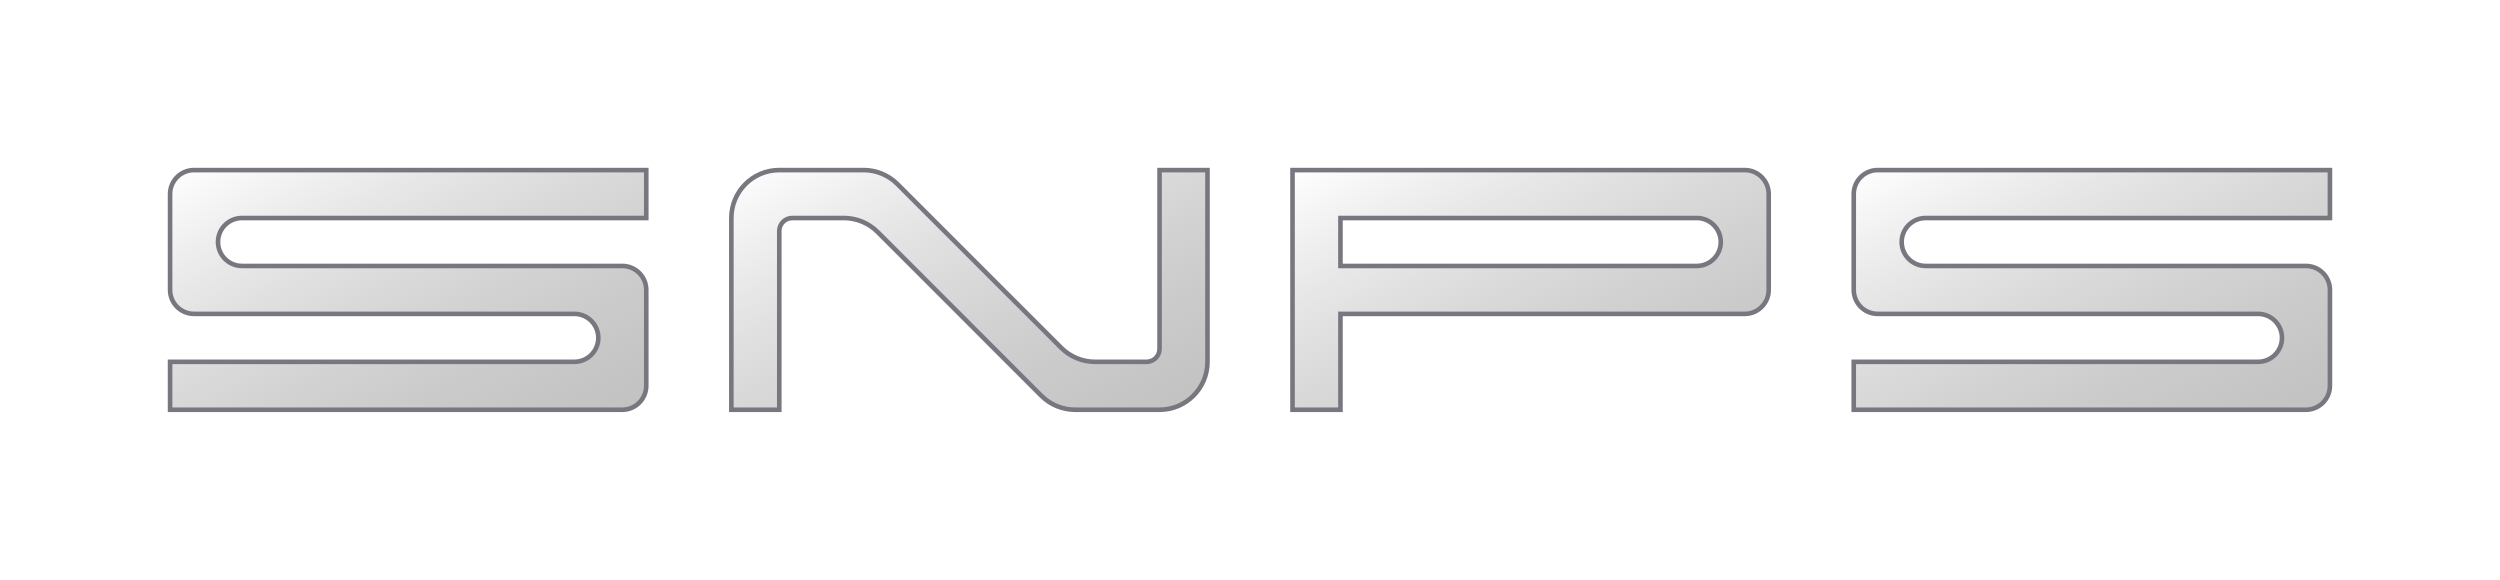
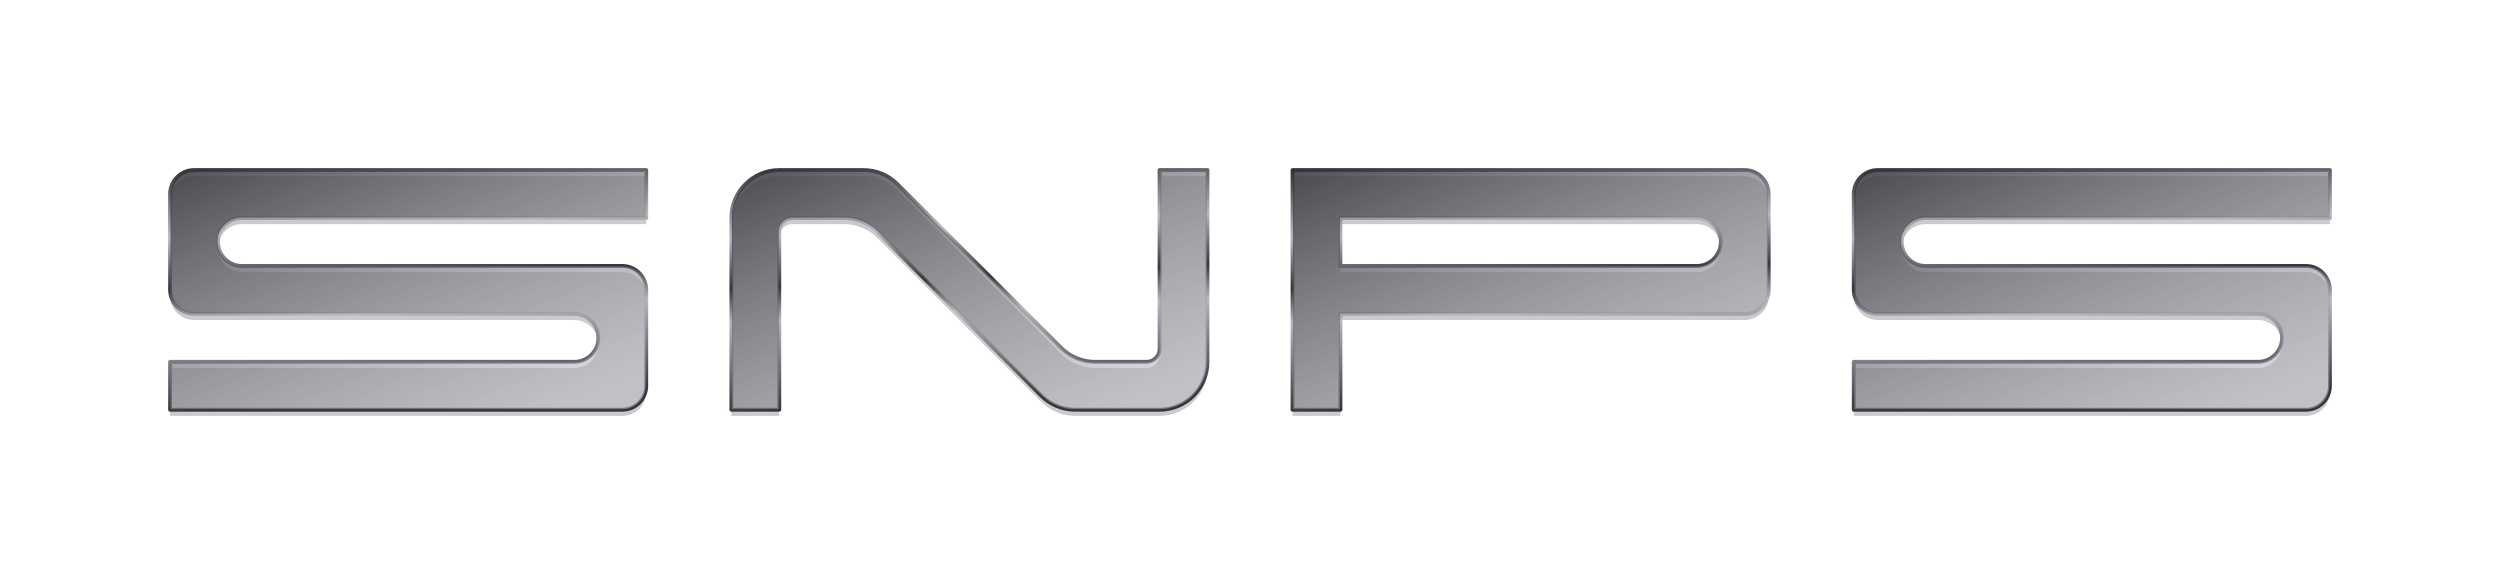
- <svg xmlns="http://www.w3.org/2000/svg" width="489.2" height="113.46" viewBox="0 0 489.2 113.46">
+ <svg xmlns="http://www.w3.org/2000/svg" width="489.200" height="113.460" viewBox="0 0 489.200 113.460">
  <defs>
-     <linearGradient id="silver" x2=".2" y2="1">
+     <linearGradient id="si-silver" x1="0" y1="0" x2=".18" y2="1">
      <stop stop-color="#fafafa" />
-       <stop offset=".2" stop-color="#5d5d5d" />
-       <stop offset=".46" stop-color="#f7f7f7" />
-       <stop offset=".52" stop-color="#777" />
-       <stop offset=".82" stop-color="#eee" />
-       <stop offset="1" stop-color="#b6b6b6" />
+       <stop offset=".18" stop-color="#77777c" />
+       <stop offset=".41" stop-color="#f8f8fa" />
+       <stop offset=".49" stop-color="#68686e" />
+       <stop offset=".7" stop-color="#dfdfe2" />
+       <stop offset="1" stop-color="#b2b2b8" />
    </linearGradient>
-     <linearGradient id="glass" x2="1" y2="1">
-       <stop stop-color="#55555d" stop-opacity=".9" />
-       <stop offset=".24" stop-color="#dddddd" stop-opacity=".3" />
-       <stop offset=".46" stop-color="#6a6a70" stop-opacity=".85" />
-       <stop offset=".56" stop-color="#eeeeee" stop-opacity=".2" />
-       <stop offset="1" stop-color="#686870" stop-opacity=".85" />
+     <linearGradient id="si-glass" x1="0" y1="0" x2=".24" y2="1">
+       <stop stop-color="#33333a" stop-opacity=".92" />
+       <stop offset=".16" stop-color="#b8b8c0" stop-opacity=".26" />
+       <stop offset=".4" stop-color="#33333a" stop-opacity=".12" />
+       <stop offset=".49" stop-color="#33333a" stop-opacity=".82" />
+       <stop offset=".56" stop-color="#b8b8c0" stop-opacity=".1" />
+       <stop offset=".82" stop-color="#33333a" stop-opacity=".15" />
+       <stop offset="1" stop-color="#33333a" stop-opacity=".8" />
    </linearGradient>
-     <linearGradient id="frost" x2="1" y2="1">
-       <stop stop-color="#fff" stop-opacity=".95" />
-       <stop offset="1" stop-color="#999" stop-opacity=".6" />
+     <linearGradient id="si-frost" x2=".8" y2="1">
+       <stop stop-color="#33333a" stop-opacity=".85" />
+       <stop offset="1" stop-color="#b8b8c0" stop-opacity=".5" />
+     </linearGradient>
+     <linearGradient id="si-edge" x2=".1" y2="1">
+       <stop stop-color="#33333a" />
+       <stop offset=".28" stop-color="#b8b8c0" />
+       <stop offset=".49" stop-color="#33333a" />
+       <stop offset=".63" stop-color="#b8b8c0" />
+       <stop offset="1" stop-color="#33333a" />
    </linearGradient>
  </defs>
-   <g color="#111111" fill="url(#frost)" stroke="#77777f" stroke-width=".9">
+   <g transform="translate(0 1.2)" fill="#111111" opacity=".22">
+     <path d="M117.08,42.66h9.38v-9.38H37.97c-2.59,0-4.69,2.1-4.69,4.69v18.76c0,2.59,2.1,4.69,4.69,4.69h4.69s69.73,0,69.73,0c2.59,0,4.69,2.1,4.69,4.69h0c0,2.59-2.1,4.69-4.69,4.69H42.66s-9.38,0-9.38,0v9.38h88.49c2.59,0,4.69-2.1,4.69-4.69v-18.76c0-2.59-2.1-4.69-4.69-4.69h-4.69s-69.73,0-69.73,0c-2.59,0-4.69-2.1-4.69-4.69h0c0-2.59,2.1-4.69,4.69-4.69h69.73Z" />
+     <path d="M226.9,33.28v34.98c0,1.4-1.14,2.54-2.54,2.54h-10.08c-2.49,0-4.87-.99-6.63-2.75l-6.63-6.63-6.64-6.63-12.13-12.13h0l-6.63-6.63c-1.76-1.76-4.14-2.75-6.63-2.75h-9.37s-7.13,0-7.13,0h0c-5.18,0-9.38,4.2-9.38,9.38h0s0,0,0,0v37.52h9.38v-34.98c0-1.4,1.14-2.54,2.54-2.54h10.09c2.49,0,4.87.99,6.63,2.75l16.01,16.01,6.63,6.64,2.74,2.74,6.63,6.63c1.76,1.76,4.14,2.75,6.63,2.75h9.39s7.12,0,7.12,0h0c5.18,0,9.38-4.2,9.38-9.38h0v-37.52h-9.38Z" />
+     <path d="M252.92,33.28v46.9h9.38v-18.76h79.11c2.59,0,4.69-2.1,4.69-4.69v-18.76c0-2.59-2.1-4.69-4.69-4.69h-88.49ZM332.03,52.04h-69.73v-9.38h69.73c2.59,0,4.69,2.1,4.69,4.69h0c0,2.59-2.1,4.69-4.69,4.69Z" />
+     <path d="M372.12,47.35h0c0,2.59,2.1,4.69,4.69,4.69h74.42c2.59,0,4.69,2.1,4.69,4.69v18.76c0,2.59-2.1,4.69-4.69,4.69h-88.49v-9.38h79.11c2.59,0,4.69-2.1,4.69-4.69h0c0-2.59-2.1-4.69-4.69-4.69h-74.42c-2.59,0-4.69-2.1-4.69-4.69v-18.76c0-2.59,2.1-4.69,4.69-4.69h88.49v9.38h-79.11c-2.59,0-4.69,2.1-4.69,4.69Z" />
+   </g>
+   <g fill="url(#si-frost)" stroke="url(#si-edge)" stroke-width=".75" stroke-linejoin="round" paint-order="stroke fill">
+     <path d="M117.08,42.66h9.38v-9.38H37.97c-2.59,0-4.69,2.1-4.69,4.69v18.76c0,2.59,2.1,4.69,4.69,4.69h4.69s69.73,0,69.73,0c2.59,0,4.69,2.1,4.69,4.69h0c0,2.59-2.1,4.69-4.69,4.69H42.66s-9.38,0-9.38,0v9.38h88.49c2.59,0,4.69-2.1,4.69-4.69v-18.76c0-2.59-2.1-4.69-4.69-4.69h-4.69s-69.73,0-69.73,0c-2.59,0-4.69-2.1-4.69-4.69h0c0-2.59,2.1-4.69,4.69-4.69h69.73Z" />
+     <path d="M226.9,33.28v34.98c0,1.4-1.14,2.54-2.54,2.54h-10.08c-2.49,0-4.87-.99-6.63-2.75l-6.63-6.63-6.64-6.63-12.13-12.13h0l-6.63-6.63c-1.76-1.76-4.14-2.75-6.63-2.75h-9.37s-7.13,0-7.13,0h0c-5.18,0-9.38,4.2-9.38,9.38h0s0,0,0,0v37.52h9.38v-34.98c0-1.4,1.14-2.54,2.54-2.54h10.09c2.49,0,4.87.99,6.63,2.75l16.01,16.01,6.63,6.64,2.74,2.74,6.63,6.63c1.76,1.76,4.14,2.75,6.63,2.75h9.39s7.12,0,7.12,0h0c5.18,0,9.38-4.2,9.38-9.38h0v-37.52h-9.38Z" />
+     <path d="M252.92,33.28v46.9h9.38v-18.76h79.11c2.59,0,4.69-2.1,4.69-4.69v-18.76c0-2.59-2.1-4.69-4.69-4.69h-88.49ZM332.03,52.04h-69.73v-9.38h69.73c2.59,0,4.69,2.1,4.69,4.69h0c0,2.59-2.1,4.69-4.69,4.69Z" />
+     <path d="M372.12,47.35h0c0,2.59,2.1,4.69,4.69,4.69h74.42c2.59,0,4.69,2.1,4.69,4.69v18.76c0,2.59-2.1,4.69-4.69,4.69h-88.49v-9.38h79.11c2.59,0,4.69-2.1,4.69-4.69h0c0-2.59-2.1-4.69-4.69-4.69h-74.42c-2.59,0-4.69-2.1-4.69-4.69v-18.76c0-2.59,2.1-4.69,4.69-4.69h88.49v9.38h-79.11c-2.59,0-4.69,2.1-4.69,4.69Z" />
+   </g>
+   <g fill="none" stroke="url(#si-edge)" stroke-width=".22" opacity=".9">
    <path d="M117.08,42.66h9.38v-9.38H37.97c-2.59,0-4.69,2.1-4.69,4.69v18.76c0,2.59,2.1,4.69,4.69,4.69h4.69s69.73,0,69.73,0c2.59,0,4.69,2.1,4.69,4.69h0c0,2.59-2.1,4.69-4.69,4.69H42.66s-9.38,0-9.38,0v9.38h88.49c2.59,0,4.69-2.1,4.69-4.69v-18.76c0-2.59-2.1-4.69-4.69-4.69h-4.69s-69.73,0-69.73,0c-2.59,0-4.69-2.1-4.69-4.69h0c0-2.59,2.1-4.69,4.69-4.69h69.73Z" />
    <path d="M226.9,33.28v34.98c0,1.4-1.14,2.54-2.54,2.54h-10.08c-2.49,0-4.87-.99-6.63-2.75l-6.63-6.63-6.64-6.63-12.13-12.13h0l-6.63-6.63c-1.76-1.76-4.14-2.75-6.63-2.75h-9.37s-7.13,0-7.13,0h0c-5.18,0-9.38,4.2-9.38,9.38h0s0,0,0,0v37.52h9.38v-34.98c0-1.4,1.14-2.54,2.54-2.54h10.09c2.49,0,4.87.99,6.63,2.75l16.01,16.01,6.63,6.64,2.74,2.74,6.63,6.63c1.76,1.76,4.14,2.75,6.63,2.75h9.39s7.12,0,7.12,0h0c5.18,0,9.38-4.2,9.38-9.38h0v-37.52h-9.38Z" />
    <path d="M252.92,33.28v46.9h9.38v-18.76h79.11c2.59,0,4.69-2.1,4.69-4.69v-18.76c0-2.59-2.1-4.69-4.69-4.69h-88.49ZM332.03,52.04h-69.73v-9.38h69.73c2.59,0,4.69,2.1,4.69,4.69h0c0,2.59-2.1,4.69-4.69,4.69Z" />
    <path d="M372.12,47.35h0c0,2.59,2.1,4.69,4.69,4.69h74.42c2.59,0,4.69,2.1,4.69,4.69v18.76c0,2.59-2.1,4.69-4.69,4.69h-88.49v-9.38h79.11c2.59,0,4.69-2.1,4.69-4.69h0c0-2.59-2.1-4.69-4.69-4.69h-74.42c-2.59,0-4.69-2.1-4.69-4.69v-18.76c0-2.59,2.1-4.69,4.69-4.69h88.49v9.38h-79.11c-2.59,0-4.69,2.1-4.69,4.69Z" />
  </g>
</svg>
